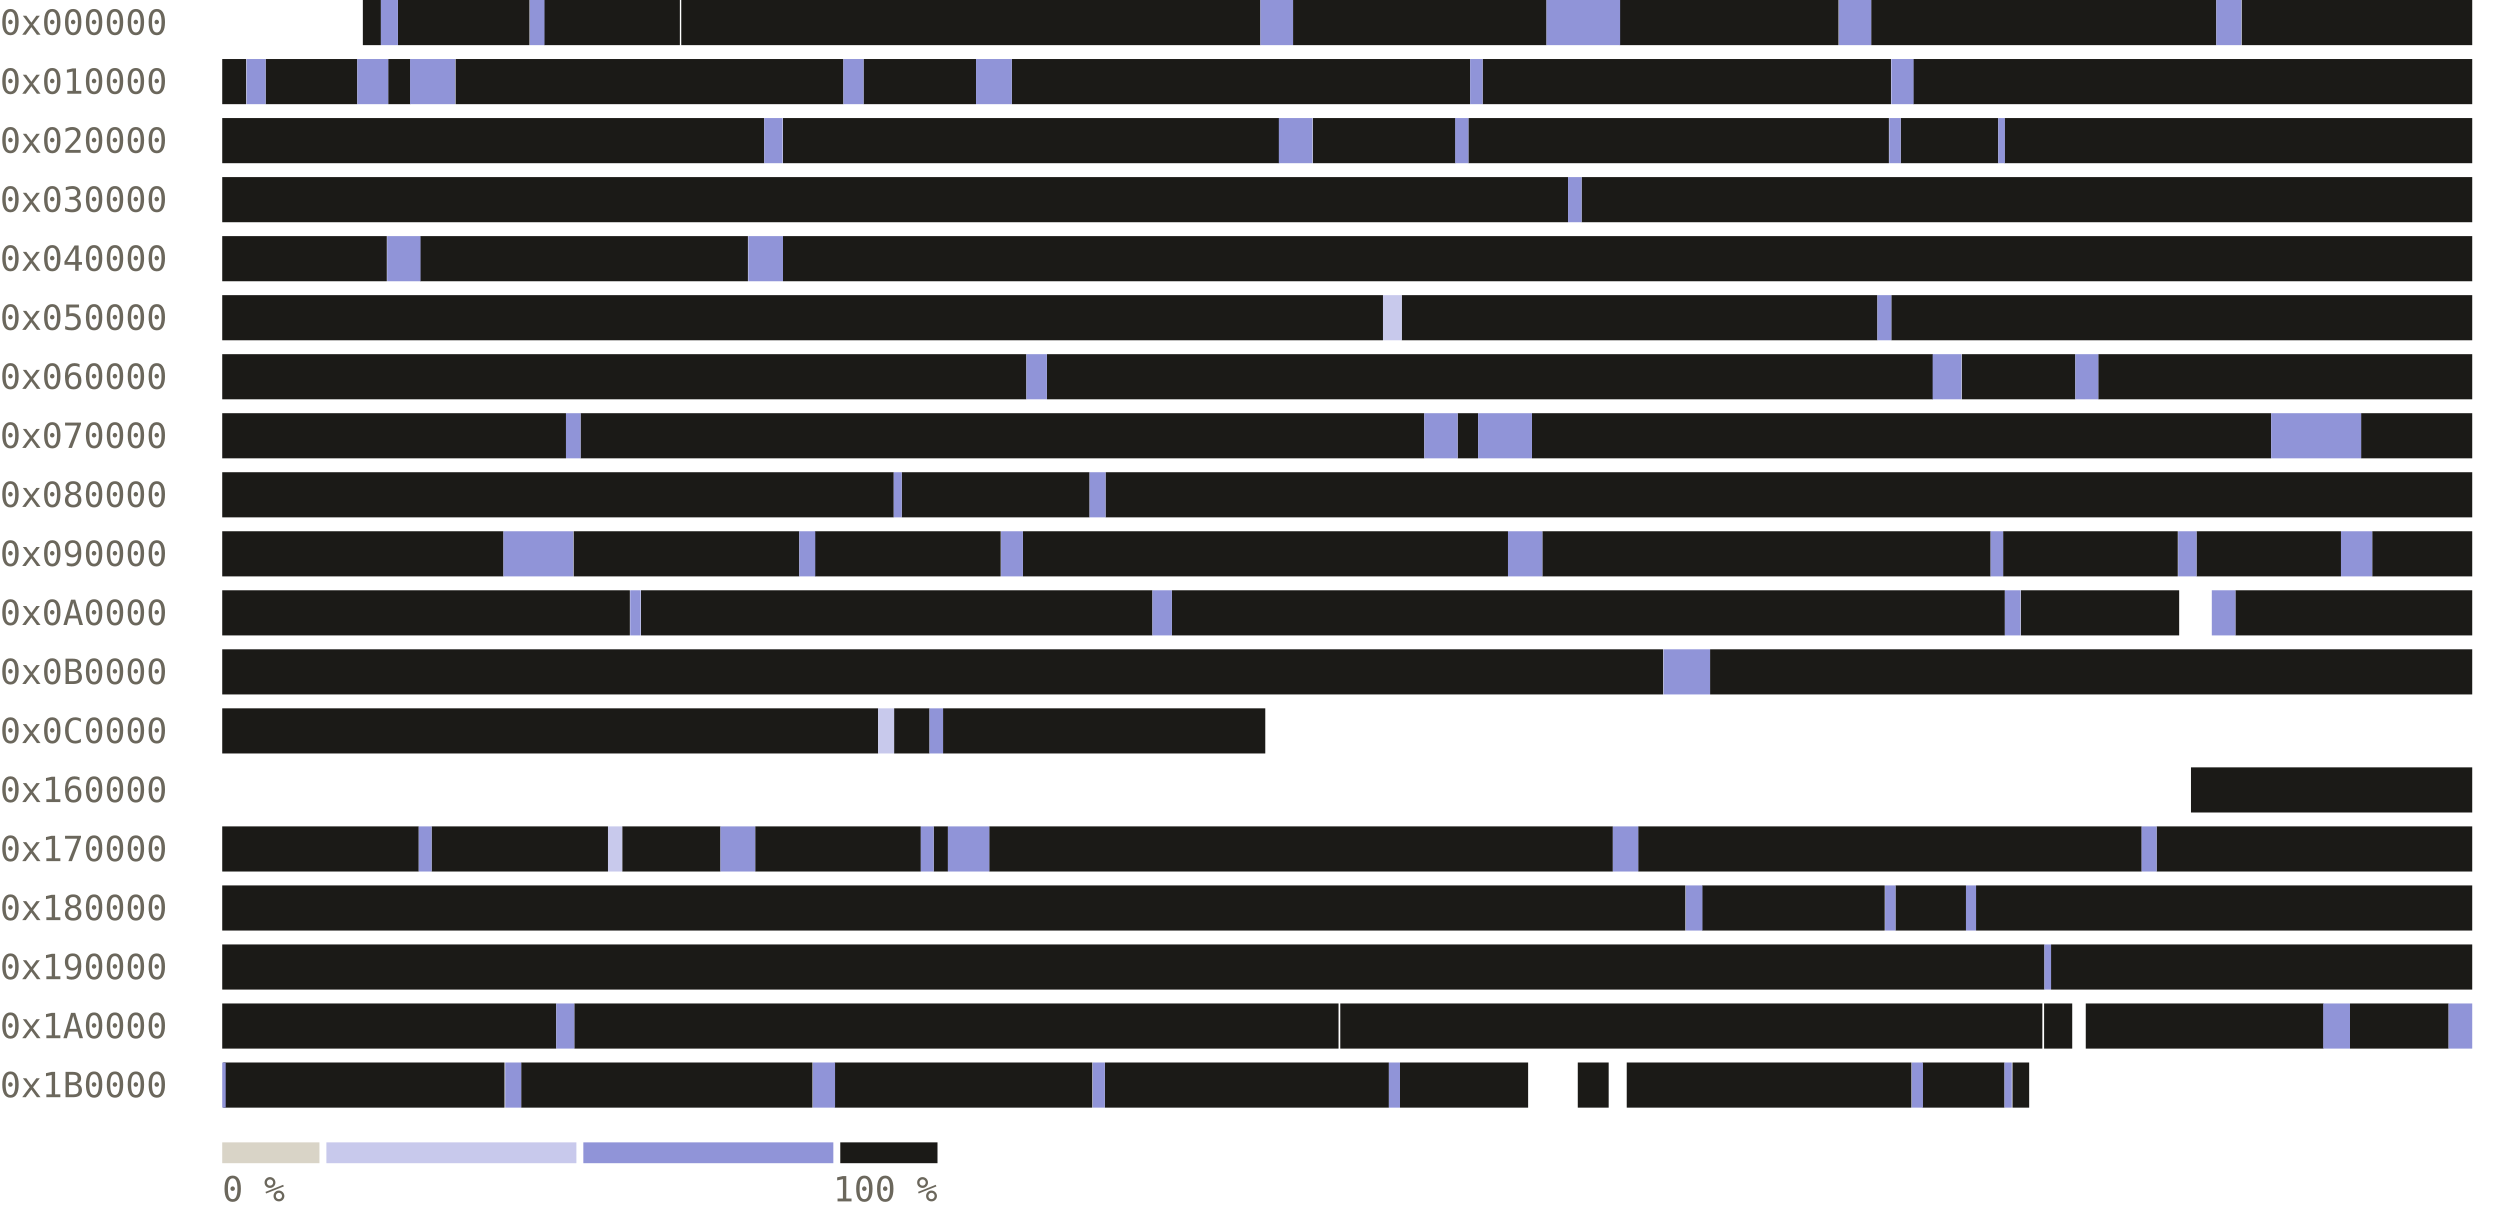
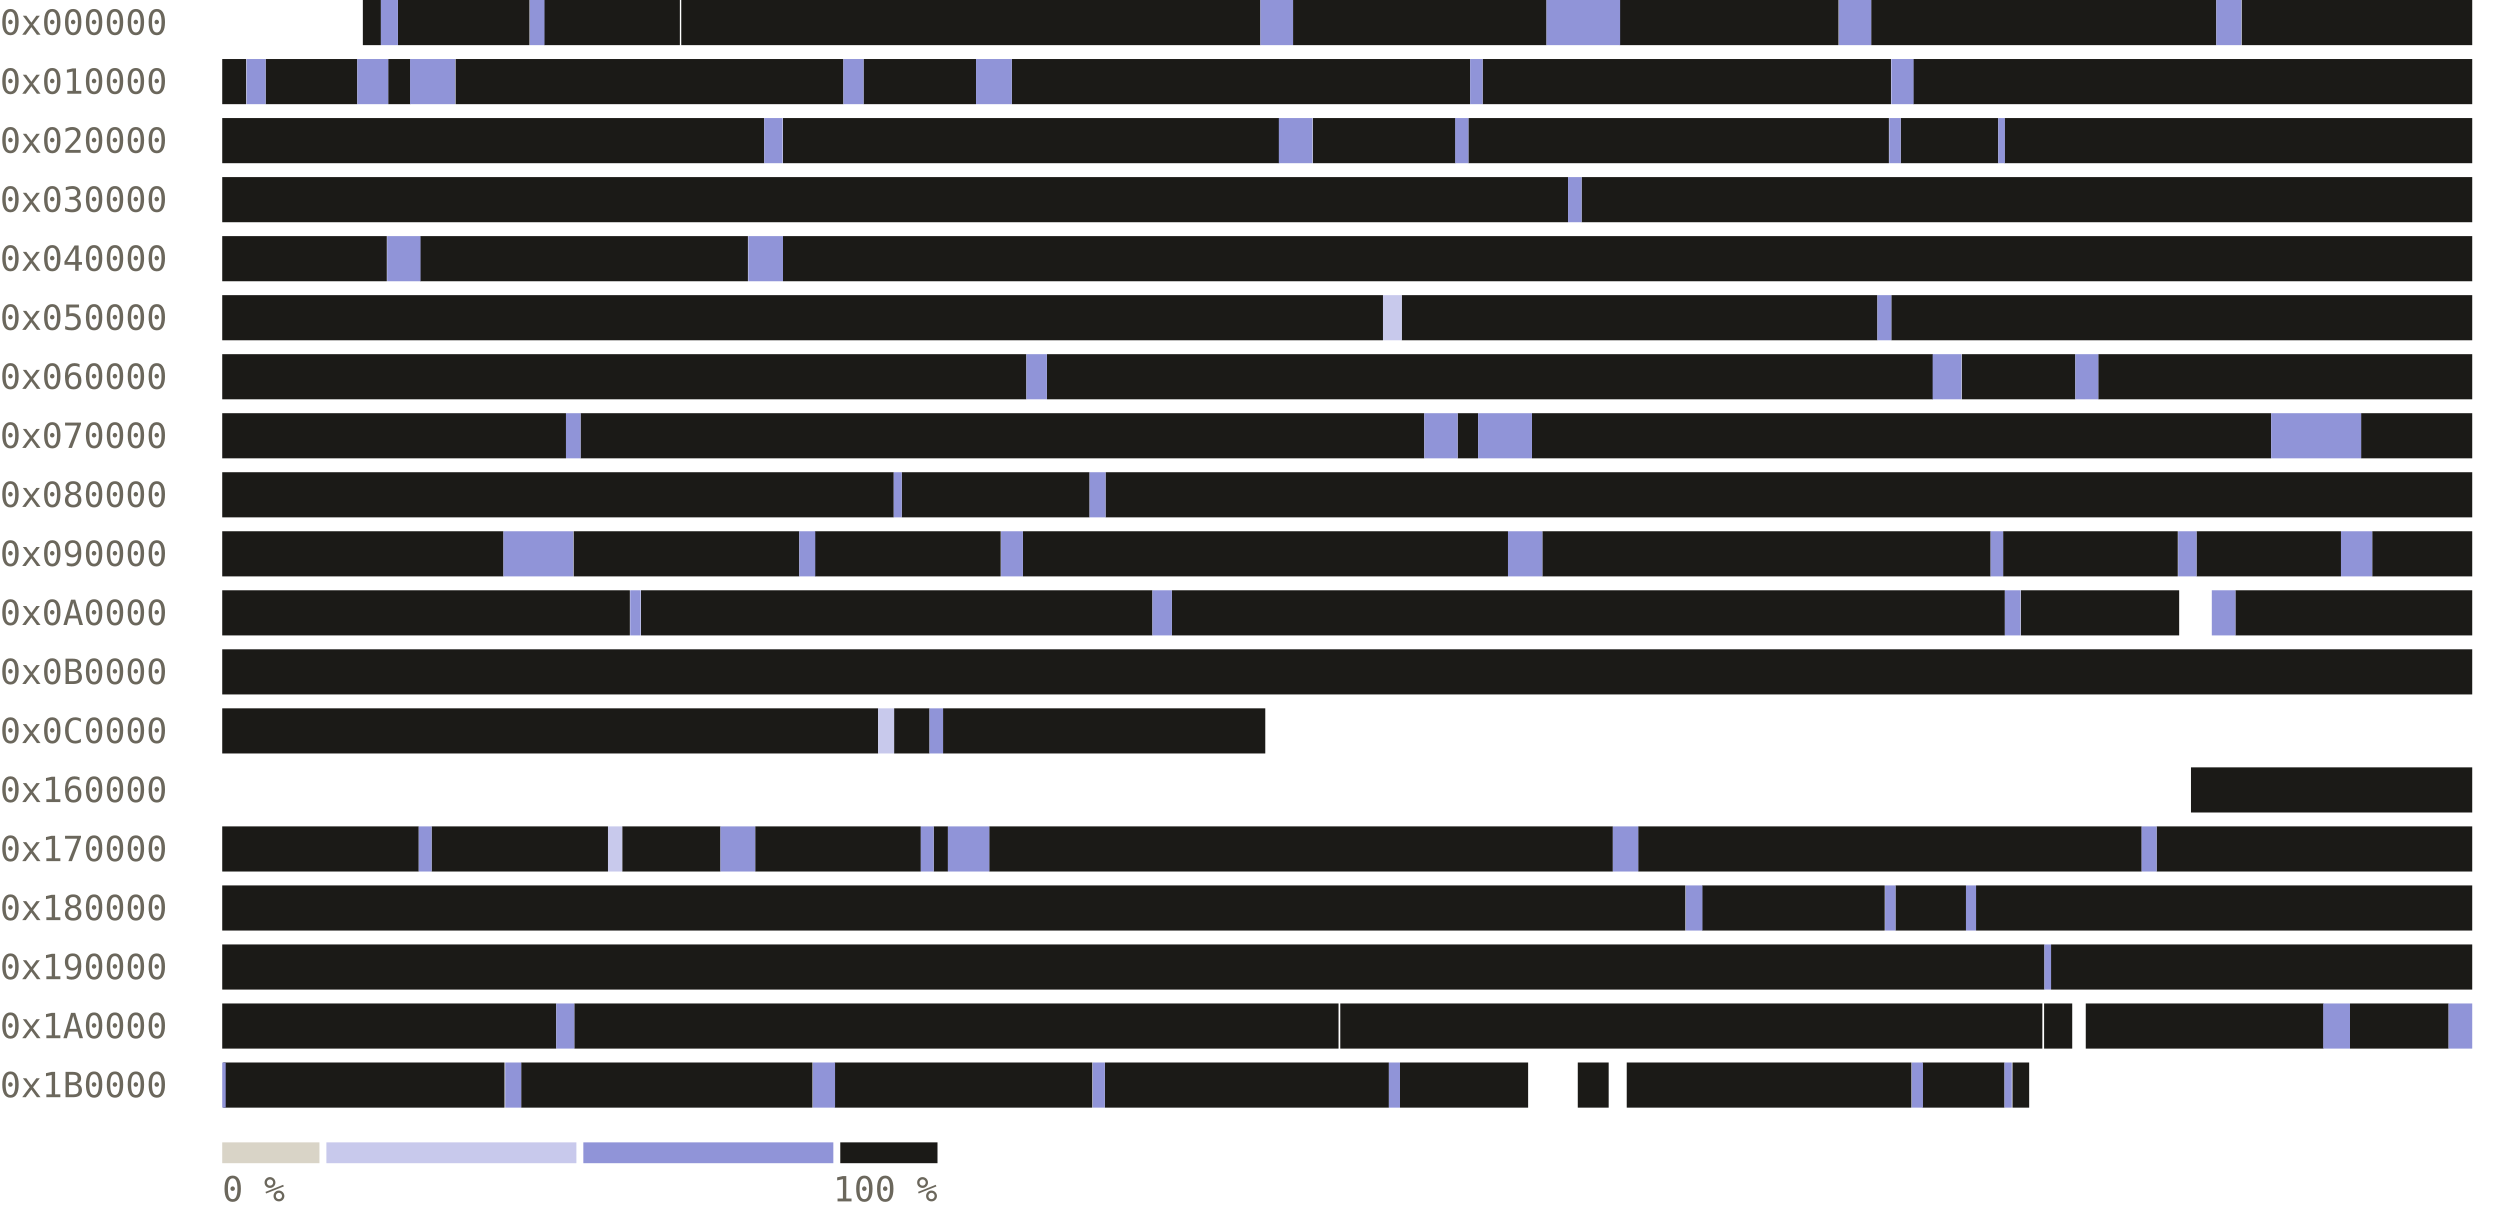
<svg xmlns="http://www.w3.org/2000/svg" viewBox="0 0 720 350" width="720" height="350">
  <style>text{font:10px monospace;fill:#6b675c}.q0{fill:#d9d4c7}.q1{fill:#e3e2f2}.q2{fill:#d6d6ef}.q3{fill:#c8c9ec}.q4{fill:#babce8}.q5{fill:#acafe4}.q6{fill:#9ea2df}.q7{fill:#9094d8}.q8{fill:#8186cf}.q9{fill:#7277c4}.q10{fill:#1b1a17}@media (prefers-color-scheme:dark){text{fill:#a8a293}.q0{fill:#4a463d}.q1{fill:#35375a}.q2{fill:#3c3f66}.q3{fill:#444772}.q4{fill:#4d517f}.q5{fill:#575b8c}.q6{fill:#62669a}.q7{fill:#6e72a8}.q8{fill:#7b7fb6}.q9{fill:#888cc4}.q10{fill:#d6d0bd}}</style>
  <text x="0" y="10">0x000000</text>
  <text x="0" y="27">0x010000</text>
  <text x="0" y="44">0x020000</text>
  <text x="0" y="61">0x030000</text>
  <text x="0" y="78">0x040000</text>
  <text x="0" y="95">0x050000</text>
  <text x="0" y="112">0x060000</text>
  <text x="0" y="129">0x070000</text>
  <text x="0" y="146">0x080000</text>
  <text x="0" y="163">0x090000</text>
  <text x="0" y="180">0x0A0000</text>
  <text x="0" y="197">0x0B0000</text>
  <text x="0" y="214">0x0C0000</text>
  <text x="0" y="231">0x160000</text>
  <text x="0" y="248">0x170000</text>
  <text x="0" y="265">0x180000</text>
  <text x="0" y="282">0x190000</text>
  <text x="0" y="299">0x1A0000</text>
  <text x="0" y="316">0x1B0000</text>
-   <path class="q10" d="M104.5 0h5.2v13h-5.2zM114.6 0h37.9v13h-37.9zM156.7 0h39.1v13h-39.1zM196.2 0h166.8v13h-166.8zM372.4 0h73v13h-73zM466.5 0h63v13h-63zM538.9 0h99.4v13h-99.4zM645.6 0h66.4v13h-66.4zM64 17h6.9v13h-6.9zM76.5 17h26.4v13h-26.4zM111.8 17h6.4v13h-6.4zM131.2 17h111.7v13h-111.7zM248.7 17h32.4v13h-32.4zM291.4 17h132v13h-132zM427 17h117.6v13h-117.6zM551 17h161v13h-161zM64 34h156.1v13h-156.1zM225.5 34h142.9v13h-142.9zM378.1 34h41.1v13h-41.1zM422.9 34h121.1v13h-121.1zM547.4 34h28.1v13h-28.1zM577.3 34h134.7v13h-134.7zM64 51h387.6v13h-387.6zM455.5 51h256.5v13h-256.5zM64 68h47.4v13h-47.4zM121 68h94.4v13h-94.4zM225.5 68h486.5v13h-486.5zM64 85h334.3v13h-334.3zM403.7 85h137v13h-137zM544.7 85h167.3v13h-167.3zM64 102h231.6v13h-231.6zM301.5 102h255.2v13h-255.2zM565 102h32.7v13h-32.7zM604.3 102h107.7v13h-107.7zM64 119h99v13h-99zM167.2 119h243v13h-243zM419.8 119h5.9v13h-5.9zM441.2 119h212.9v13h-212.9zM680 119h32v13h-32zM64 136h193.4v13h-193.4zM259.7 136h54.1v13h-54.1zM318.4 136h393.6v13h-393.6zM64 153h81v13h-81zM165.2 153h65v13h-65zM234.7 153h53.5v13h-53.5zM294.6 153h139.7v13h-139.7zM444.2 153h129.1v13h-129.1zM576.9 153h50.3v13h-50.3zM632.6 153h41.6v13h-41.6zM683.2 153h28.8v13h-28.8zM64 170h117.4v13h-117.4zM184.6 170h147.3v13h-147.3zM337.5 170h239.9v13h-239.9zM582 170h45.6v13h-45.6zM643.8 170h68.2v13h-68.2zM64 187h415v13h-415zM492.5 187h219.5v13h-219.5zM64 204h188.9v13h-188.9zM257.5 204h10.2v13h-10.2zM271.6 204h92.8v13h-92.8zM631 221h81v13h-81zM64 238h56.6v13h-56.6zM124.3 238h50.8v13h-50.8zM179.2 238h28.3v13h-28.3zM217.5 238h47.7v13h-47.7zM268.9 238h4.1v13h-4.1zM284.9 238h179.6v13h-179.6zM471.8 238h145v13h-145zM621.1 238h90.9v13h-90.9zM64 255h421.4v13h-421.4zM490.2 255h52.6v13h-52.6zM545.9 255h20.3v13h-20.3zM569.1 255h142.9v13h-142.9zM64 272h524.8v13h-524.8zM590.7 272h121.3v13h-121.3zM64 289h96.2v13h-96.2zM165.4 289h220.1v13h-220.1zM386 289h202.2v13h-202.2zM588.7 289h8.1v13h-8.1zM600.7 289h68.5v13h-68.5zM676.8 289h28.4v13h-28.4zM64.3 306h81v13h-81zM150.1 306h83.9v13h-83.9zM240.4 306h74.2v13h-74.2zM318.2 306h81.8v13h-81.8zM403.2 306h36.9v13h-36.9zM454.4 306h8.9v13h-8.9zM468.5 306h82v13h-82zM553.7 306h23.6v13h-23.6zM579.6 306h4.8v13h-4.8z" />
-   <path class="q7" d="M109.7 0h4.9v13h-4.9zM152.6 0h4.2v13h-4.2zM363 0h9.4v13h-9.4zM445.4 0h21.2v13h-21.2zM529.6 0h9.3v13h-9.3zM638.3 0h7.2v13h-7.2zM71 17h5.5v13h-5.5zM102.9 17h8.9v13h-8.9zM118.1 17h13v13h-13zM242.9 17h5.8v13h-5.8zM281.1 17h10.3v13h-10.3zM423.4 17h3.6v13h-3.6zM544.7 17h6.4v13h-6.4zM220.1 34h5.3v13h-5.3zM368.3 34h9.7v13h-9.7zM419.1 34h3.8v13h-3.8zM544.1 34h3.3v13h-3.3zM575.5 34h1.9v13h-1.9zM451.6 51h3.9v13h-3.9zM111.5 68h9.6v13h-9.6zM215.5 68h10v13h-10zM540.7 85h4v13h-4zM295.6 102h5.9v13h-5.9zM556.6 102h8.3v13h-8.3zM597.7 102h6.6v13h-6.6zM163 119h4.2v13h-4.2zM410.2 119h9.6v13h-9.6zM425.7 119h15.5v13h-15.5zM654.1 119h25.9v13h-25.9zM257.4 136h2.3v13h-2.3zM313.8 136h4.6v13h-4.6zM145 153h20.1v13h-20.1zM230.2 153h4.6v13h-4.6zM288.3 153h6.3v13h-6.3zM434.3 153h9.9v13h-9.9zM573.3 153h3.6v13h-3.6zM627.3 153h5.3v13h-5.3zM674.2 153h9v13h-9zM181.5 170h3v13h-3zM331.9 170h5.6v13h-5.6zM577.4 170h4.5v13h-4.5zM637 170h6.8v13h-6.8zM479.1 187h13.4v13h-13.4zM267.7 204h3.9v13h-3.9zM120.6 238h3.7v13h-3.7zM207.5 238h10v13h-10zM265.2 238h3.7v13h-3.7zM273 238h11.9v13h-11.9zM464.5 238h7.3v13h-7.3zM616.8 238h4.3v13h-4.3zM485.5 255h4.8v13h-4.8zM542.9 255h3v13h-3zM566.2 255h2.9v13h-2.9zM588.8 272h1.9v13h-1.9zM160.2 289h5.2v13h-5.2zM669.1 289h7.7v13h-7.7zM705.2 289h6.8v13h-6.8zM64 306h1v13h-1zM145.5 306h4.6v13h-4.6zM234.1 306h6.4v13h-6.4zM314.7 306h3.5v13h-3.5zM400 306h3.2v13h-3.2zM550.6 306h3.2v13h-3.2zM577.3 306h2.1v13h-2.1z" />
+   <path class="q10" d="M104.5 0h5.2v13h-5.2zM114.6 0h37.9v13h-37.9zM156.7 0h39.1v13h-39.1zM196.2 0h166.8v13h-166.8zM372.4 0h73v13h-73zM466.5 0h63v13h-63zM538.9 0h99.4v13h-99.4zM645.6 0h66.4v13h-66.4zM64 17h6.9v13h-6.9zM76.5 17h26.4v13h-26.4zM111.8 17h6.4v13h-6.4zM131.2 17h111.7v13h-111.7zM248.7 17h32.4v13h-32.4zM291.4 17h132v13h-132zM427 17h117.6v13h-117.6zM551 17h161v13h-161zM64 34h156.1v13h-156.1zM225.5 34h142.9v13h-142.9zM378.1 34h41.1v13h-41.1zM422.9 34h121.1v13h-121.1zM547.4 34h28.1v13h-28.1zM577.3 34h134.7v13h-134.7zM64 51h387.6v13h-387.6zM455.5 51h256.5v13h-256.5zM64 68h47.4v13h-47.4zM121 68h94.4v13h-94.4zM225.5 68h486.5v13h-486.5zM64 85h334.3v13h-334.3zM403.7 85h137v13h-137zM544.7 85h167.3v13h-167.3zM64 102h231.6v13h-231.6zM301.5 102h255.2v13h-255.2zM565 102h32.7v13h-32.7zM604.3 102h107.7v13h-107.7zM64 119h99v13h-99zM167.2 119h243v13h-243zM419.8 119h5.9v13h-5.9zM441.2 119h212.9v13h-212.9zM680 119h32v13h-32zM64 136h193.4v13h-193.4zM259.7 136h54.1v13h-54.1zM318.4 136h393.6v13h-393.6zM64 153h81v13h-81zM165.2 153h65v13h-65zM234.7 153h53.5v13h-53.5zM294.6 153h139.7v13h-139.7zM444.2 153h129.1v13h-129.1zM576.9 153h50.3v13h-50.3zM632.6 153h41.6v13h-41.6zM683.2 153h28.8v13h-28.8zM64 170h117.4v13h-117.4zM184.6 170h147.3v13h-147.3zM337.5 170h239.9v13h-239.9zM582 170h45.6v13h-45.6zM643.8 170h68.2v13h-68.2zM64 187h648v13h-648zM64 204h188.9v13h-188.9zM257.5 204h10.2v13h-10.2zM271.6 204h92.8v13h-92.8zM631 221h81v13h-81zM64 238h56.6v13h-56.6zM124.3 238h50.8v13h-50.8zM179.2 238h28.3v13h-28.3zM217.5 238h47.7v13h-47.7zM268.9 238h4.1v13h-4.1zM284.9 238h179.6v13h-179.6zM471.8 238h145v13h-145zM621.1 238h90.9v13h-90.9zM64 255h421.4v13h-421.4zM490.2 255h52.6v13h-52.6zM545.9 255h20.3v13h-20.3zM569.1 255h142.9v13h-142.9zM64 272h524.8v13h-524.8zM590.7 272h121.3v13h-121.3zM64 289h96.2v13h-96.2zM165.4 289h220.1v13h-220.1zM386 289h202.2v13h-202.2zM588.7 289h8.1v13h-8.1zM600.7 289h68.5v13h-68.5zM676.8 289h28.4v13h-28.4zM64.3 306h81v13h-81zM150.1 306h83.9v13h-83.9zM240.4 306h74.2v13h-74.2zM318.2 306h81.8v13h-81.8zM403.2 306h36.9v13h-36.9zM454.4 306h8.9v13h-8.9zM468.5 306h82v13h-82zM553.7 306h23.6v13h-23.6zM579.6 306h4.8v13h-4.8z" />
+   <path class="q7" d="M109.7 0h4.9v13h-4.9zM152.6 0h4.2v13h-4.2zM363 0h9.4v13h-9.4zM445.4 0h21.2v13h-21.2zM529.6 0h9.3v13h-9.3zM638.3 0h7.2v13h-7.2zM71 17h5.5v13h-5.5zM102.9 17h8.9v13h-8.9zM118.1 17h13v13h-13zM242.9 17h5.8v13h-5.8zM281.1 17h10.3v13h-10.3zM423.4 17h3.6v13h-3.6zM544.7 17h6.4v13h-6.4zM220.1 34h5.3v13h-5.3zM368.3 34h9.7v13h-9.7zM419.1 34h3.8v13h-3.8zM544.1 34h3.3v13h-3.3zM575.5 34h1.9v13h-1.9zM451.6 51h3.9v13h-3.9zM111.5 68h9.6v13h-9.6zM215.5 68h10v13h-10zM540.7 85h4v13h-4zM295.6 102h5.9v13h-5.9zM556.6 102h8.3v13h-8.3zM597.7 102h6.6v13h-6.6zM163 119h4.2v13h-4.2zM410.2 119h9.6v13h-9.6zM425.7 119h15.5v13h-15.5zM654.1 119h25.9v13h-25.9zM257.4 136h2.3v13h-2.3zM313.8 136h4.6v13h-4.6zM145 153h20.1v13h-20.1zM230.2 153h4.6v13h-4.6zM288.3 153h6.3v13h-6.3zM434.3 153h9.9v13h-9.9zM573.3 153h3.6v13h-3.6zM627.3 153h5.3v13h-5.3zM674.2 153h9v13h-9zM181.5 170h3v13h-3zM331.9 170h5.6v13h-5.6zM577.4 170h4.5v13h-4.5zM637 170h6.8v13h-6.8zM267.7 204h3.9v13h-3.9zM120.6 238h3.7v13h-3.7zM207.5 238h10v13h-10zM265.2 238h3.7v13h-3.7zM273 238h11.9v13h-11.9zM464.5 238h7.3v13h-7.3zM616.8 238h4.3v13h-4.3zM485.5 255h4.8v13h-4.8zM542.9 255h3v13h-3zM566.2 255h2.9v13h-2.9zM588.8 272h1.9v13h-1.9zM160.2 289h5.2v13h-5.2zM669.1 289h7.7v13h-7.7zM705.2 289h6.8v13h-6.8zM64 306h1v13h-1zM145.5 306h4.6v13h-4.6zM234.1 306h6.4v13h-6.4zM314.7 306h3.5v13h-3.5zM400 306h3.2v13h-3.2zM550.6 306h3.2v13h-3.2zM577.3 306h2.1v13h-2.1z" />
  <path class="q3" d="M398.3 85h5.4v13h-5.4zM252.9 204h4.6v13h-4.6zM175.1 238h4.1v13h-4.1z" />
  <rect class="q0" x="64" y="329" width="28" height="6" />
  <rect class="q3" x="94" y="329" width="72" height="6" />
  <rect class="q7" x="168" y="329" width="72" height="6" />
  <rect class="q10" x="242" y="329" width="28" height="6" />
  <text x="64" y="346">0 %</text>
  <text x="270" y="346" text-anchor="end">100 %</text>
</svg>
